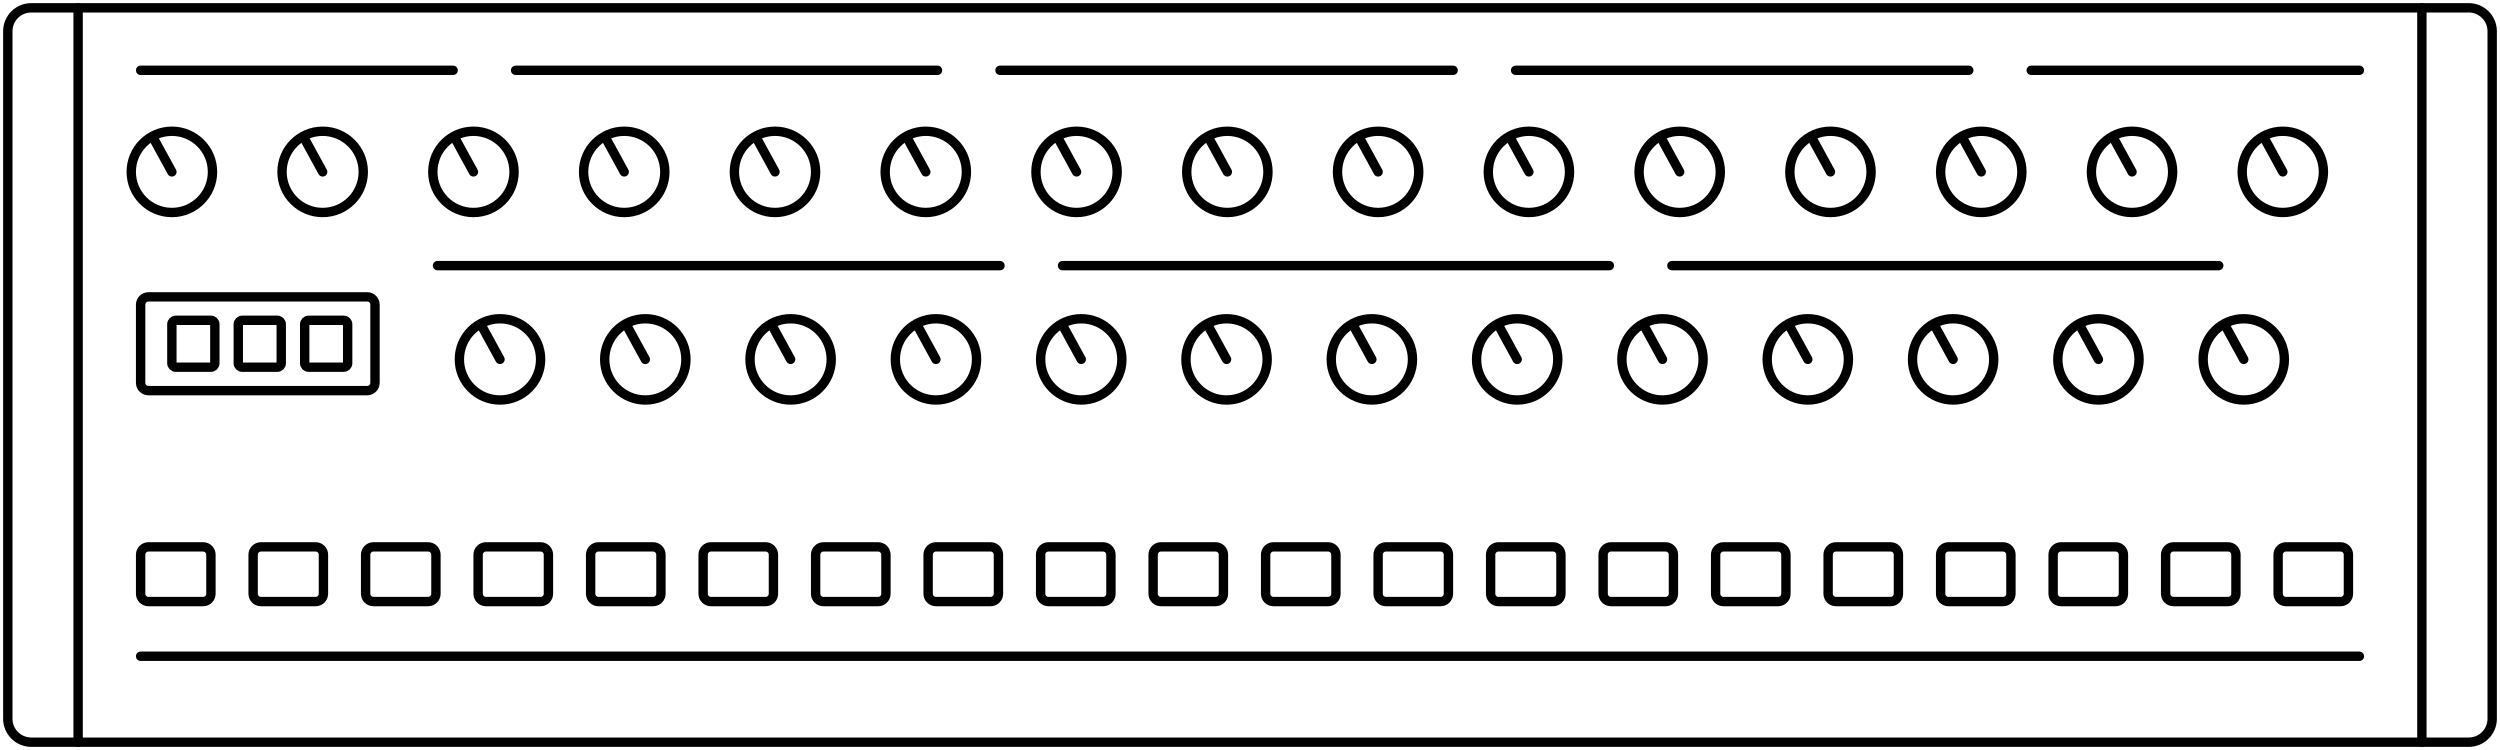
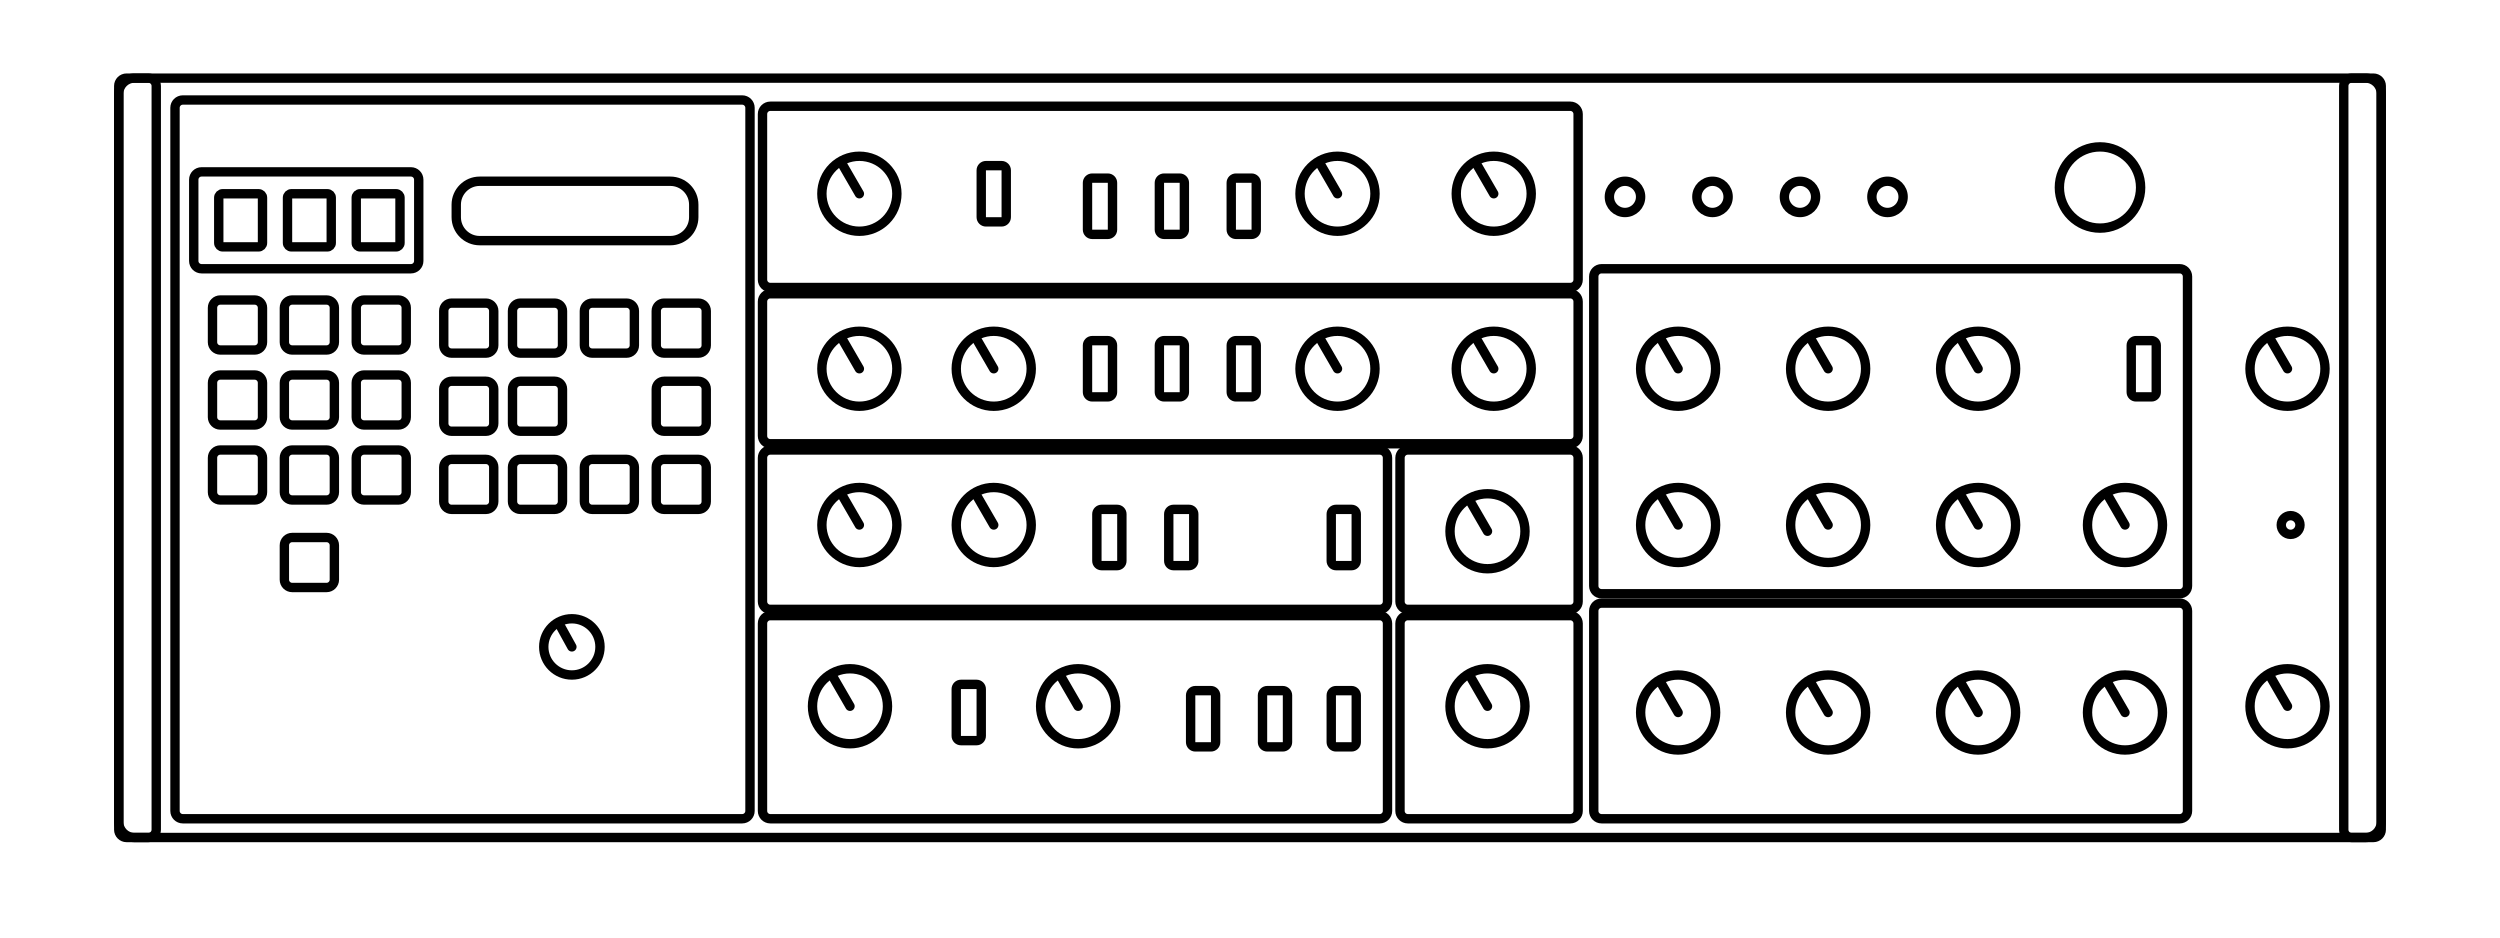
- <svg xmlns="http://www.w3.org/2000/svg" viewBox="0 0 320 96" fill="none" stroke="currentColor" stroke-width="1.2" stroke-linecap="round" stroke-linejoin="round">
-   <rect x="1" y="1" width="318" height="94" rx="3" />
-   <line x1="10" y1="1" x2="10" y2="95" />
-   <line x1="310" y1="1" x2="310" y2="95" />
-   <line x1="18" y1="9" x2="58" y2="9" />
-   <line x1="66" y1="9" x2="120" y2="9" />
-   <line x1="128" y1="9" x2="186" y2="9" />
-   <line x1="194" y1="9" x2="252" y2="9" />
-   <line x1="260" y1="9" x2="302" y2="9" />
-   <circle cx="22.0" cy="22.0" r="5.2" />
-   <line x1="22.0" y1="22.0" x2="19.7" y2="17.8" />
-   <circle cx="41.3" cy="22.0" r="5.2" />
-   <line x1="41.3" y1="22.0" x2="39.0" y2="17.8" />
-   <circle cx="60.6" cy="22.0" r="5.2" />
-   <line x1="60.6" y1="22.0" x2="58.3" y2="17.8" />
-   <circle cx="79.9" cy="22.0" r="5.2" />
-   <line x1="79.9" y1="22.0" x2="77.6" y2="17.8" />
-   <circle cx="99.2" cy="22.0" r="5.2" />
-   <line x1="99.2" y1="22.0" x2="96.9" y2="17.8" />
-   <circle cx="118.5" cy="22.0" r="5.2" />
-   <line x1="118.5" y1="22.0" x2="116.2" y2="17.8" />
-   <circle cx="137.8" cy="22.0" r="5.2" />
-   <line x1="137.8" y1="22.0" x2="135.5" y2="17.8" />
-   <circle cx="157.1" cy="22.0" r="5.2" />
-   <line x1="157.1" y1="22.0" x2="154.8" y2="17.8" />
-   <circle cx="176.4" cy="22.0" r="5.2" />
-   <line x1="176.4" y1="22.0" x2="174.1" y2="17.8" />
-   <circle cx="195.7" cy="22.0" r="5.2" />
-   <line x1="195.7" y1="22.0" x2="193.4" y2="17.8" />
-   <circle cx="215.0" cy="22.0" r="5.2" />
-   <line x1="215.0" y1="22.0" x2="212.7" y2="17.8" />
-   <circle cx="234.3" cy="22.0" r="5.2" />
-   <line x1="234.3" y1="22.0" x2="232.0" y2="17.8" />
-   <circle cx="253.6" cy="22.0" r="5.2" />
-   <line x1="253.6" y1="22.0" x2="251.3" y2="17.8" />
-   <circle cx="272.9" cy="22.0" r="5.2" />
-   <line x1="272.9" y1="22.0" x2="270.6" y2="17.8" />
-   <circle cx="292.2" cy="22.0" r="5.2" />
-   <line x1="292.2" y1="22.0" x2="289.9" y2="17.8" />
-   <rect x="18" y="38" width="30" height="12" rx="1" />
-   <rect x="22.0" y="41" width="5.5" height="6" rx="0.5" />
-   <rect x="30.5" y="41" width="5.5" height="6" rx="0.5" />
-   <rect x="39.0" y="41" width="5.5" height="6" rx="0.5" />
-   <circle cx="64.0" cy="46.0" r="5.2" />
-   <line x1="64.0" y1="46.0" x2="61.7" y2="41.8" />
-   <circle cx="82.6" cy="46.0" r="5.2" />
-   <line x1="82.6" y1="46.0" x2="80.3" y2="41.8" />
-   <circle cx="101.2" cy="46.0" r="5.2" />
-   <line x1="101.2" y1="46.0" x2="98.9" y2="41.8" />
-   <circle cx="119.8" cy="46.0" r="5.2" />
-   <line x1="119.8" y1="46.0" x2="117.5" y2="41.8" />
-   <circle cx="138.4" cy="46.0" r="5.2" />
-   <line x1="138.4" y1="46.0" x2="136.1" y2="41.8" />
-   <circle cx="157.0" cy="46.0" r="5.2" />
-   <line x1="157.0" y1="46.0" x2="154.7" y2="41.8" />
-   <circle cx="175.6" cy="46.0" r="5.2" />
-   <line x1="175.6" y1="46.0" x2="173.3" y2="41.8" />
-   <circle cx="194.2" cy="46.0" r="5.2" />
-   <line x1="194.2" y1="46.0" x2="191.9" y2="41.8" />
-   <circle cx="212.8" cy="46.0" r="5.2" />
-   <line x1="212.8" y1="46.0" x2="210.5" y2="41.8" />
-   <circle cx="231.4" cy="46.0" r="5.2" />
-   <line x1="231.4" y1="46.0" x2="229.1" y2="41.8" />
-   <circle cx="250.0" cy="46.0" r="5.2" />
-   <line x1="250.0" y1="46.0" x2="247.7" y2="41.8" />
-   <circle cx="268.6" cy="46.0" r="5.2" />
-   <line x1="268.6" y1="46.0" x2="266.3" y2="41.8" />
-   <circle cx="287.2" cy="46.0" r="5.2" />
-   <line x1="287.2" y1="46.0" x2="284.9" y2="41.8" />
-   <line x1="56" y1="34" x2="128" y2="34" />
-   <line x1="136" y1="34" x2="206" y2="34" />
-   <line x1="214" y1="34" x2="284" y2="34" />
-   <rect x="18.0" y="70" width="9" height="7" rx="1" />
-   <rect x="32.4" y="70" width="9" height="7" rx="1" />
-   <rect x="46.8" y="70" width="9" height="7" rx="1" />
-   <rect x="61.2" y="70" width="9" height="7" rx="1" />
-   <rect x="75.6" y="70" width="9" height="7" rx="1" />
-   <rect x="90.0" y="70" width="9" height="7" rx="1" />
-   <rect x="104.4" y="70" width="9" height="7" rx="1" />
-   <rect x="118.8" y="70" width="9" height="7" rx="1" />
-   <rect x="133.2" y="70" width="9" height="7" rx="1" />
-   <rect x="147.6" y="70" width="9" height="7" rx="1" />
-   <rect x="162.0" y="70" width="9" height="7" rx="1" />
-   <rect x="176.4" y="70" width="9" height="7" rx="1" />
-   <rect x="190.8" y="70" width="9" height="7" rx="1" />
-   <rect x="205.2" y="70" width="9" height="7" rx="1" />
-   <rect x="219.6" y="70" width="9" height="7" rx="1" />
-   <rect x="234.0" y="70" width="9" height="7" rx="1" />
-   <rect x="248.4" y="70" width="9" height="7" rx="1" />
-   <rect x="262.8" y="70" width="9" height="7" rx="1" />
-   <rect x="277.2" y="70" width="9" height="7" rx="1" />
-   <rect x="291.6" y="70" width="9" height="7" rx="1" />
-   <line x1="18" y1="84" x2="302" y2="84" />
+ <svg xmlns="http://www.w3.org/2000/svg" viewBox="0 0 320 120" fill="none" stroke="currentColor" stroke-width="1.2" stroke-linecap="round" stroke-linejoin="round">
+   <rect x="15.2" y="10.0" width="289.6" height="97.2" rx="2" />
+   <rect x="15.2" y="10.0" width="4.8" height="97.2" rx="1" />
+   <rect x="300.0" y="10.0" width="4.8" height="97.2" rx="1" />
+   <rect x="22.4" y="12.8" width="73.6" height="92.0" rx="1" />
+   <rect x="24.8" y="22.0" width="28.8" height="12.4" rx="1" />
+   <rect x="28.0" y="24.8" width="5.6" height="6.8" rx="0.5" />
+   <rect x="36.8" y="24.8" width="5.6" height="6.8" rx="0.5" />
+   <rect x="45.6" y="24.8" width="5.6" height="6.8" rx="0.5" />
+   <rect x="58.4" y="23.2" width="30.4" height="7.6" rx="3" />
+   <rect x="27.2" y="38.4" width="6.4" height="6.4" rx="1" />
+   <rect x="36.4" y="38.4" width="6.4" height="6.4" rx="1" />
+   <rect x="45.6" y="38.4" width="6.4" height="6.4" rx="1" />
+   <rect x="27.2" y="48.0" width="6.4" height="6.4" rx="1" />
+   <rect x="36.4" y="48.0" width="6.4" height="6.4" rx="1" />
+   <rect x="45.6" y="48.0" width="6.4" height="6.4" rx="1" />
+   <rect x="27.2" y="57.6" width="6.4" height="6.4" rx="1" />
+   <rect x="36.4" y="57.6" width="6.4" height="6.4" rx="1" />
+   <rect x="45.6" y="57.6" width="6.4" height="6.4" rx="1" />
+   <rect x="36.4" y="68.8" width="6.4" height="6.4" rx="1" />
+   <rect x="56.8" y="38.8" width="6.4" height="6.4" rx="1" />
+   <rect x="65.6" y="38.8" width="6.4" height="6.4" rx="1" />
+   <rect x="74.8" y="38.8" width="6.4" height="6.4" rx="1" />
+   <rect x="84.0" y="38.8" width="6.4" height="6.4" rx="1" />
+   <rect x="56.8" y="48.8" width="6.4" height="6.4" rx="1" />
+   <rect x="65.6" y="48.8" width="6.4" height="6.4" rx="1" />
+   <rect x="84.0" y="48.8" width="6.4" height="6.4" rx="1" />
+   <rect x="56.8" y="58.8" width="6.4" height="6.4" rx="1" />
+   <rect x="65.6" y="58.8" width="6.4" height="6.4" rx="1" />
+   <rect x="74.8" y="58.8" width="6.4" height="6.4" rx="1" />
+   <rect x="84.0" y="58.8" width="6.4" height="6.4" rx="1" />
+   <circle cx="73.2" cy="82.8" r="3.6" />
+   <line x1="73.2" y1="82.8" x2="71.6" y2="79.9" />
+   <rect x="97.6" y="13.6" width="104.4" height="23.2" rx="1" />
+   <rect x="97.6" y="37.6" width="104.4" height="19.2" rx="1" />
+   <rect x="97.6" y="57.6" width="80.0" height="20.4" rx="1" />
+   <rect x="179.2" y="57.6" width="22.8" height="20.4" rx="1" />
+   <rect x="97.6" y="78.8" width="80.0" height="26.0" rx="1" />
+   <rect x="179.2" y="78.8" width="22.8" height="26.0" rx="1" />
+   <rect x="204.0" y="34.4" width="76.0" height="41.6" rx="1" />
+   <rect x="204.0" y="77.2" width="76.0" height="27.6" rx="1" />
+   <circle cx="110.0" cy="24.8" r="4.8" />
+   <line x1="110.0" y1="24.8" x2="107.8" y2="21.0" />
+   <rect x="125.6" y="21.2" width="3.2" height="7.2" rx="0.6" />
+   <rect x="139.2" y="22.8" width="3.2" height="7.2" rx="0.6" />
+   <rect x="148.4" y="22.8" width="3.2" height="7.2" rx="0.6" />
+   <rect x="157.6" y="22.8" width="3.2" height="7.2" rx="0.6" />
+   <circle cx="171.2" cy="24.8" r="4.8" />
+   <line x1="171.2" y1="24.8" x2="169.0" y2="21.0" />
+   <circle cx="191.2" cy="24.8" r="4.8" />
+   <line x1="191.2" y1="24.8" x2="189.0" y2="21.0" />
+   <circle cx="110.0" cy="47.2" r="4.8" />
+   <line x1="110.0" y1="47.2" x2="107.8" y2="43.4" />
+   <circle cx="127.2" cy="47.2" r="4.8" />
+   <line x1="127.2" y1="47.2" x2="125.0" y2="43.4" />
+   <rect x="139.2" y="43.6" width="3.2" height="7.2" rx="0.6" />
+   <rect x="148.4" y="43.6" width="3.2" height="7.2" rx="0.6" />
+   <rect x="157.6" y="43.6" width="3.2" height="7.2" rx="0.6" />
+   <circle cx="171.2" cy="47.2" r="4.8" />
+   <line x1="171.2" y1="47.2" x2="169.0" y2="43.4" />
+   <circle cx="191.2" cy="47.2" r="4.8" />
+   <line x1="191.2" y1="47.2" x2="189.0" y2="43.4" />
+   <circle cx="110.0" cy="67.2" r="4.8" />
+   <line x1="110.0" y1="67.2" x2="107.8" y2="63.4" />
+   <circle cx="127.2" cy="67.2" r="4.8" />
+   <line x1="127.2" y1="67.2" x2="125.0" y2="63.4" />
+   <rect x="140.4" y="65.2" width="3.2" height="7.2" rx="0.6" />
+   <rect x="149.6" y="65.2" width="3.2" height="7.2" rx="0.6" />
+   <rect x="170.4" y="65.2" width="3.2" height="7.2" rx="0.6" />
+   <circle cx="190.4" cy="68.0" r="4.8" />
+   <line x1="190.4" y1="68.0" x2="188.2" y2="64.2" />
+   <circle cx="108.8" cy="90.4" r="4.8" />
+   <line x1="108.8" y1="90.4" x2="106.6" y2="86.6" />
+   <rect x="122.4" y="87.6" width="3.2" height="7.2" rx="0.6" />
+   <circle cx="138.0" cy="90.4" r="4.8" />
+   <line x1="138.0" y1="90.4" x2="135.8" y2="86.6" />
+   <rect x="152.4" y="88.4" width="3.2" height="7.2" rx="0.6" />
+   <rect x="161.6" y="88.4" width="3.2" height="7.2" rx="0.6" />
+   <rect x="170.4" y="88.4" width="3.2" height="7.2" rx="0.6" />
+   <circle cx="190.4" cy="90.4" r="4.8" />
+   <line x1="190.4" y1="90.4" x2="188.2" y2="86.6" />
+   <circle cx="214.8" cy="47.2" r="4.8" />
+   <line x1="214.8" y1="47.2" x2="212.6" y2="43.4" />
+   <circle cx="234.0" cy="47.2" r="4.8" />
+   <line x1="234.0" y1="47.2" x2="231.8" y2="43.4" />
+   <circle cx="253.2" cy="47.2" r="4.8" />
+   <line x1="253.2" y1="47.2" x2="251.0" y2="43.4" />
+   <rect x="272.8" y="43.6" width="3.2" height="7.2" rx="0.6" />
+   <circle cx="214.8" cy="67.2" r="4.8" />
+   <line x1="214.8" y1="67.2" x2="212.6" y2="63.4" />
+   <circle cx="234.0" cy="67.2" r="4.8" />
+   <line x1="234.0" y1="67.2" x2="231.8" y2="63.4" />
+   <circle cx="253.2" cy="67.2" r="4.8" />
+   <line x1="253.2" y1="67.2" x2="251.0" y2="63.4" />
+   <circle cx="272.0" cy="67.2" r="4.8" />
+   <line x1="272.0" y1="67.2" x2="269.8" y2="63.4" />
+   <circle cx="214.8" cy="91.2" r="4.8" />
+   <line x1="214.8" y1="91.2" x2="212.6" y2="87.4" />
+   <circle cx="234.0" cy="91.2" r="4.8" />
+   <line x1="234.0" y1="91.2" x2="231.8" y2="87.4" />
+   <circle cx="253.2" cy="91.2" r="4.8" />
+   <line x1="253.2" y1="91.2" x2="251.0" y2="87.4" />
+   <circle cx="272.0" cy="91.2" r="4.8" />
+   <line x1="272.0" y1="91.2" x2="269.8" y2="87.4" />
+   <circle cx="208.0" cy="25.2" r="2.0" />
+   <circle cx="219.2" cy="25.2" r="2.0" />
+   <circle cx="230.4" cy="25.2" r="2.0" />
+   <circle cx="241.6" cy="25.2" r="2.0" />
+   <circle cx="268.8" cy="24.0" r="5.2" />
+   <circle cx="292.8" cy="47.2" r="4.8" />
+   <line x1="292.8" y1="47.2" x2="290.6" y2="43.4" />
+   <circle cx="293.2" cy="67.2" r="1.2" />
+   <circle cx="292.8" cy="90.4" r="4.8" />
+   <line x1="292.8" y1="90.4" x2="290.6" y2="86.6" />
</svg>
